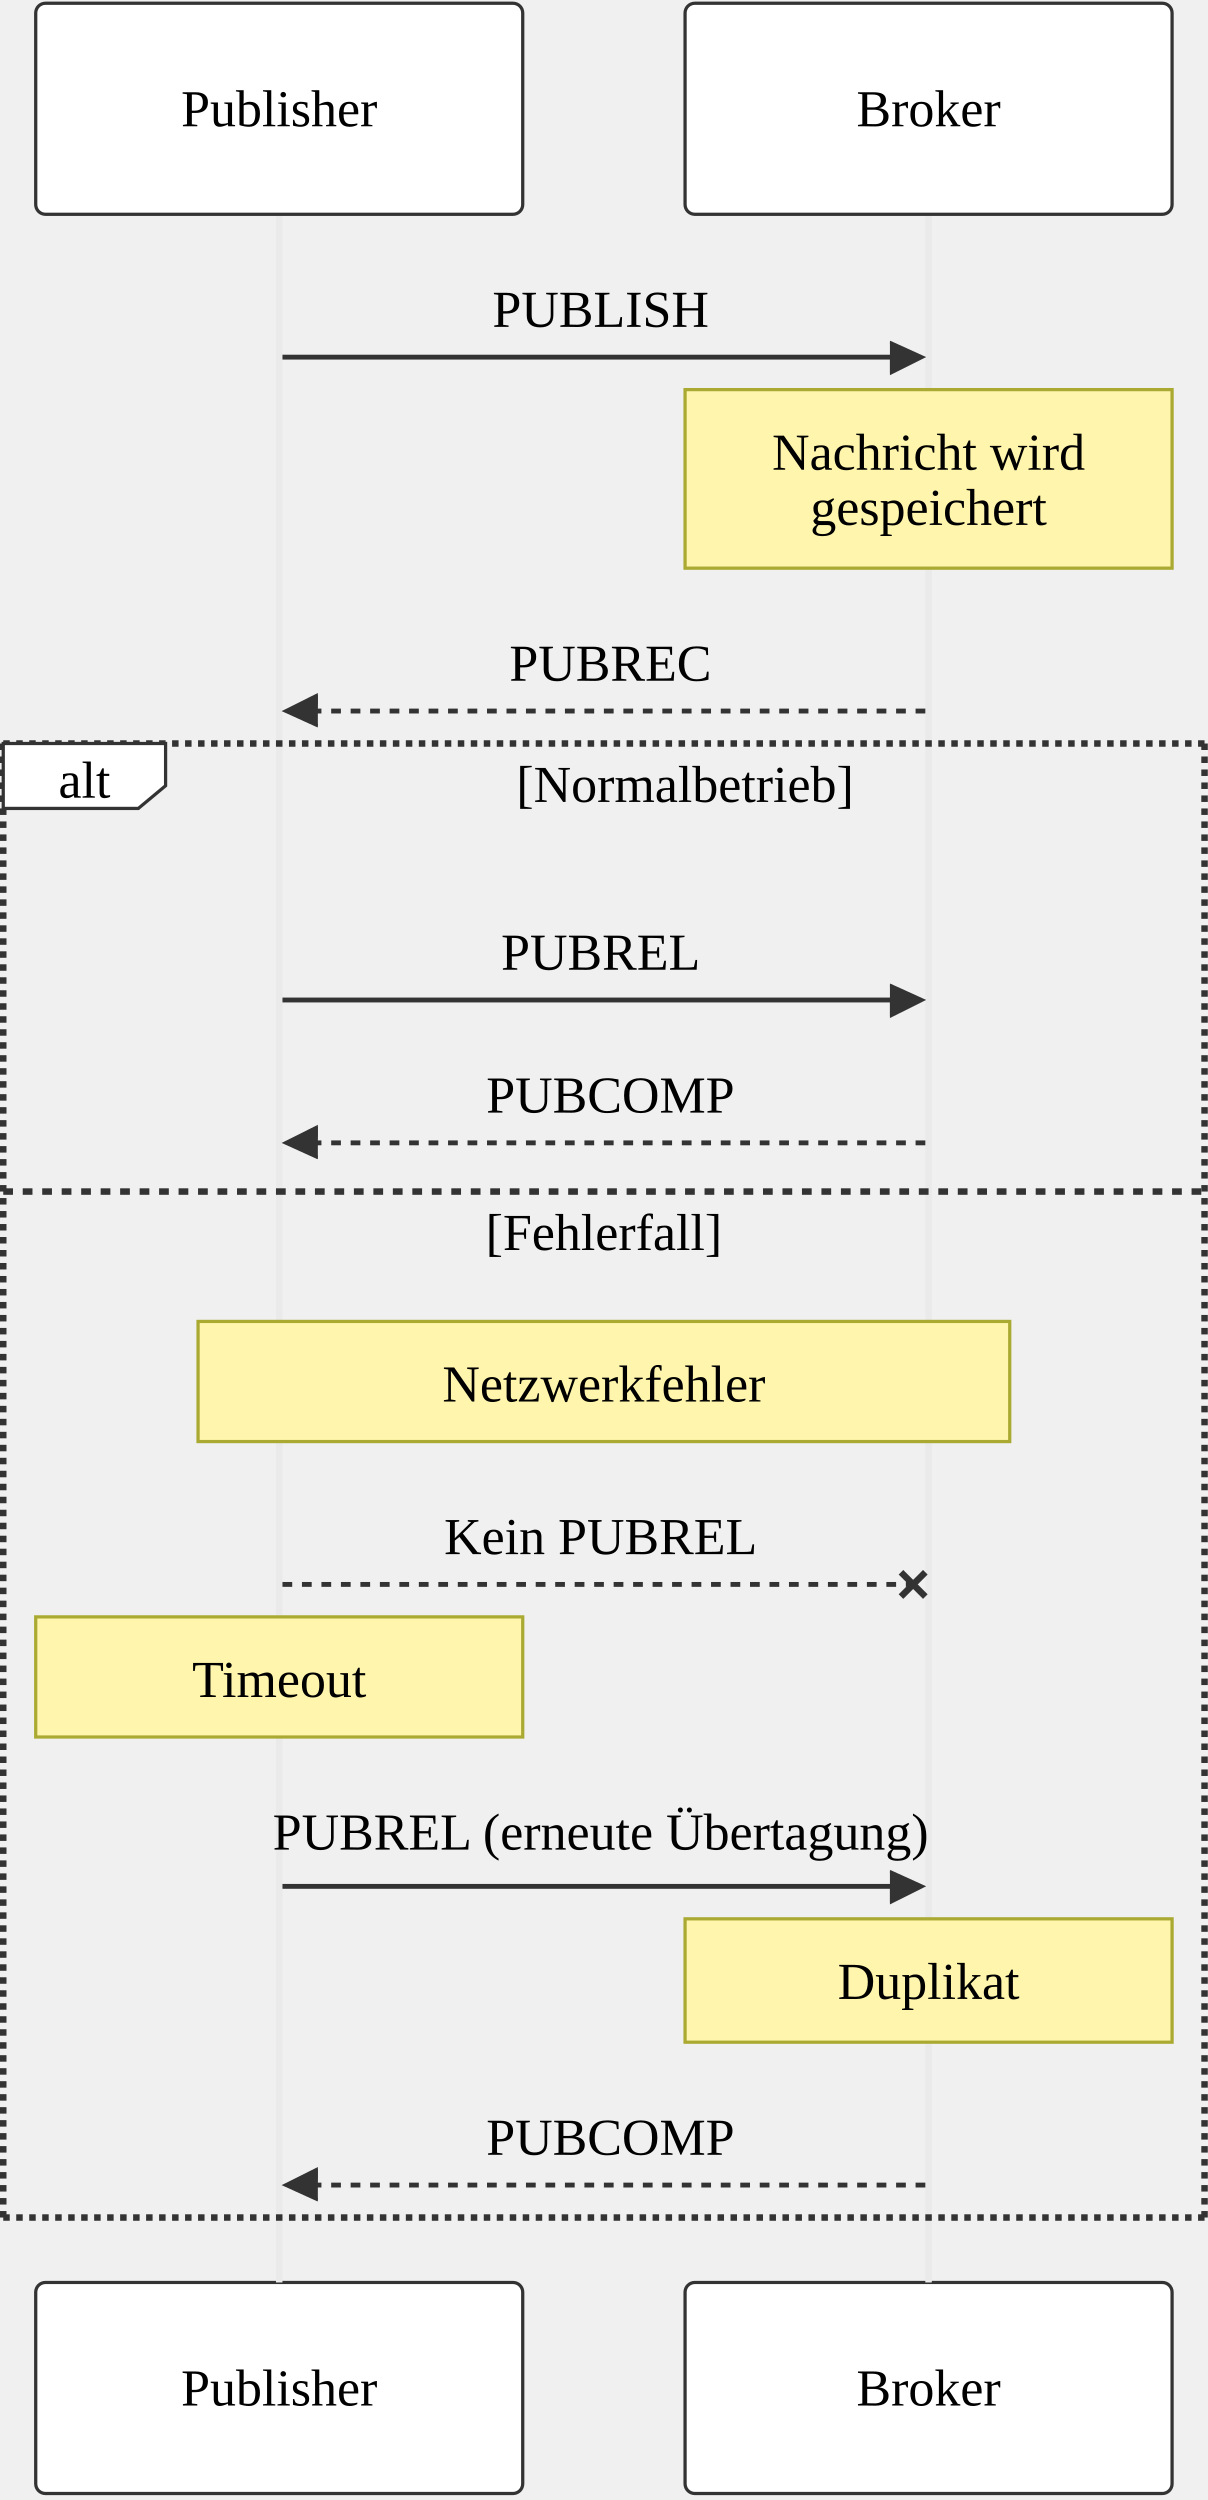
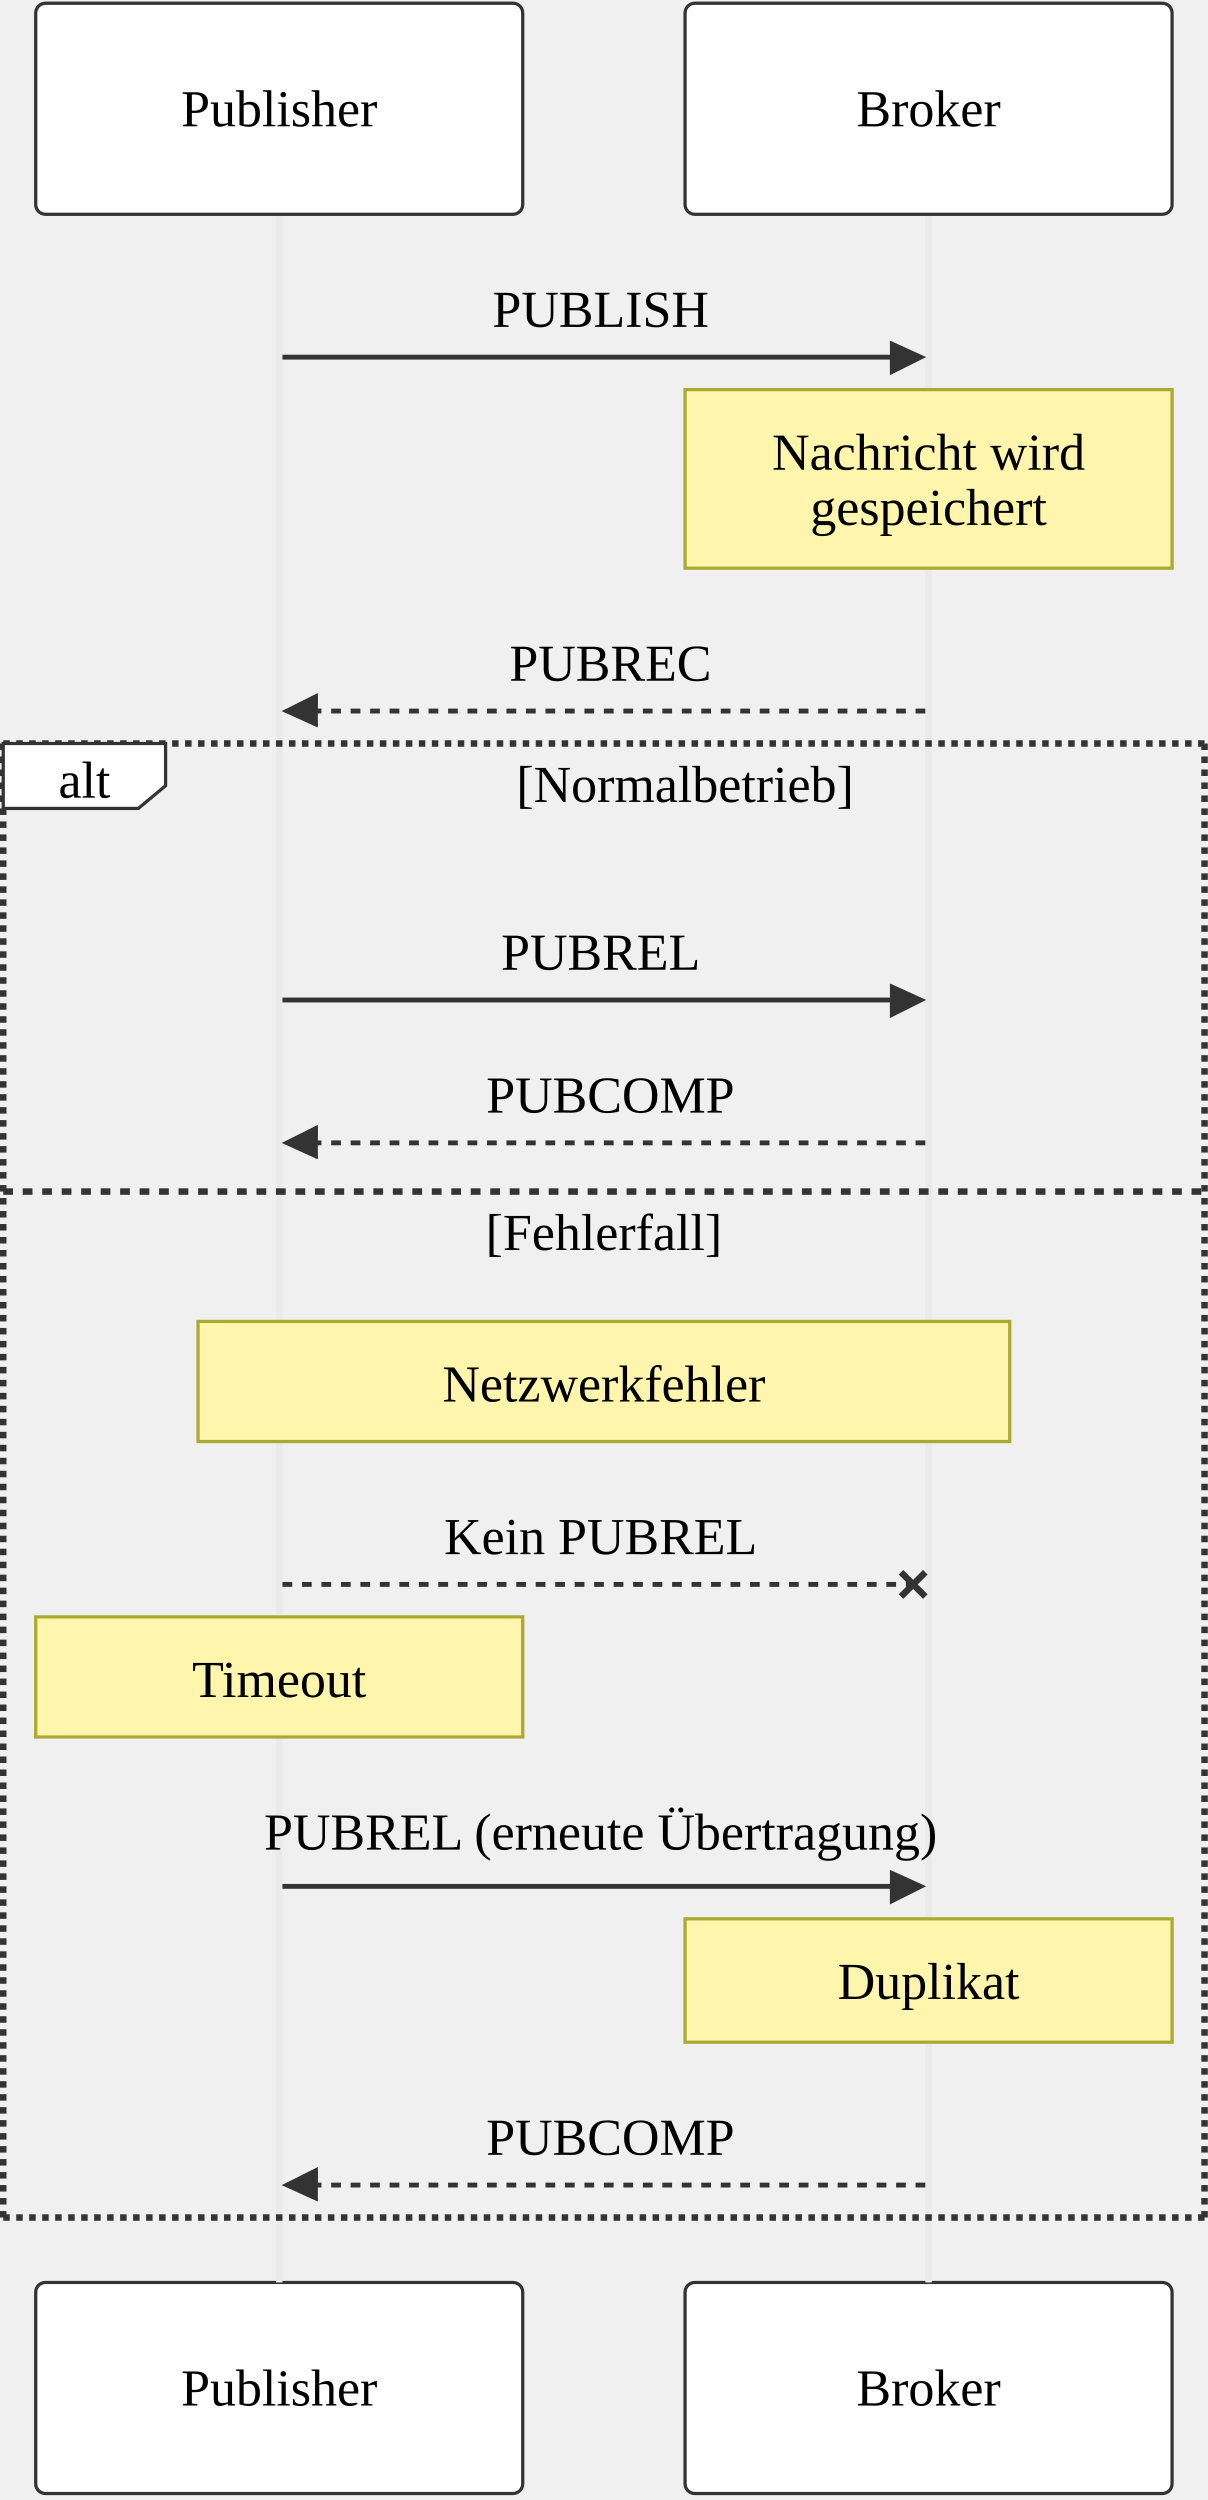
<svg xmlns="http://www.w3.org/2000/svg" id="my-svg" width="100%" style="max-width: 372px; background-color: white;" viewBox="-11 -1 372 770" role="graphics-document document" aria-roledescription="sequence">
  <g>
    <rect x="200" y="702" fill="#eaeaea" stroke="#666" width="150" height="65" name="Broker" rx="3" ry="3" class="actor actor-bottom" />
    <text x="275" y="734.5" dominant-baseline="central" alignment-baseline="central" class="actor actor-box" style="text-anchor: middle; font-size: 16px; font-weight: 400;">
      <tspan x="275" dy="0">Broker</tspan>
    </text>
  </g>
  <g>
    <rect x="0" y="702" fill="#eaeaea" stroke="#666" width="150" height="65" name="Client" rx="3" ry="3" class="actor actor-bottom" />
    <text x="75" y="734.5" dominant-baseline="central" alignment-baseline="central" class="actor actor-box" style="text-anchor: middle; font-size: 16px; font-weight: 400;">
      <tspan x="75" dy="0">Publisher</tspan>
    </text>
  </g>
  <g>
    <line id="actor1" x1="275" y1="65" x2="275" y2="702" class="actor-line 200" stroke-width="0.5px" stroke="#999" name="Broker" data-et="life-line" data-id="Broker" />
    <g id="root-1" data-et="participant" data-type="participant" data-id="Broker">
      <rect x="200" y="0" fill="#eaeaea" stroke="#666" width="150" height="65" name="Broker" rx="3" ry="3" class="actor actor-top" />
      <text x="275" y="32.5" dominant-baseline="central" alignment-baseline="central" class="actor actor-box" style="text-anchor: middle; font-size: 16px; font-weight: 400;">
        <tspan x="275" dy="0">Broker</tspan>
      </text>
    </g>
  </g>
  <g>
    <line id="actor0" x1="75" y1="65" x2="75" y2="702" class="actor-line 200" stroke-width="0.5px" stroke="#999" name="Client" data-et="life-line" data-id="Client" />
    <g id="root-0" data-et="participant" data-type="participant" data-id="Client">
      <rect x="0" y="0" fill="#eaeaea" stroke="#666" width="150" height="65" name="Client" rx="3" ry="3" class="actor actor-top" />
      <text x="75" y="32.5" dominant-baseline="central" alignment-baseline="central" class="actor actor-box" style="text-anchor: middle; font-size: 16px; font-weight: 400;">
        <tspan x="75" dy="0">Publisher</tspan>
      </text>
    </g>
  </g>
  <style>#my-svg{font-family:'Times New Roman',Times,serif;font-size:16px;fill:#333;}@keyframes edge-animation-frame{from{stroke-dashoffset:0;}}@keyframes dash{to{stroke-dashoffset:0;}}#my-svg .edge-animation-slow{stroke-dasharray:9,5!important;stroke-dashoffset:900;animation:dash 50s linear infinite;stroke-linecap:round;}#my-svg .edge-animation-fast{stroke-dasharray:9,5!important;stroke-dashoffset:900;animation:dash 20s linear infinite;stroke-linecap:round;}#my-svg .error-icon{fill:hsl(220.588, 100%, 98.333%);}#my-svg .error-text{fill:rgb(8.5, 5.75, 0);stroke:rgb(8.5, 5.75, 0);}#my-svg .edge-thickness-normal{stroke-width:1px;}#my-svg .edge-thickness-thick{stroke-width:3.5px;}#my-svg .edge-pattern-solid{stroke-dasharray:0;}#my-svg .edge-thickness-invisible{stroke-width:0;fill:none;}#my-svg .edge-pattern-dashed{stroke-dasharray:3;}#my-svg .edge-pattern-dotted{stroke-dasharray:2;}#my-svg .marker{fill:#0b0b0b;stroke:#0b0b0b;}#my-svg .marker.cross{stroke:#0b0b0b;}#my-svg svg{font-family:'Times New Roman',Times,serif;font-size:16px;}#my-svg p{margin:0;}#my-svg .actor{stroke:#333333;fill:#ffffff;stroke-width:1;}#my-svg rect.actor.outer-path[data-look="neo"]{filter:drop-shadow( 1px 2px 2px rgba(185,185,185,1));}#my-svg rect.note[data-look="neo"]{stroke:#aaaa33;fill:#fff5ad;filter:drop-shadow( 1px 2px 2px rgba(185,185,185,1));}#my-svg text.actor&gt;tspan{fill:#000000;stroke:none;}#my-svg .actor-line{stroke:#EAEAEA;}#my-svg .innerArc{stroke-width:1.5;stroke-dasharray:none;}#my-svg .messageLine0{stroke-width:1.5;stroke-dasharray:none;stroke:#333333;}#my-svg .messageLine1{stroke-width:1.5;stroke-dasharray:2,2;stroke:#333333;}#my-svg [id$="-arrowhead"] path{fill:#333333;stroke:#333333;}#my-svg .sequenceNumber{fill:#ffffff;}#my-svg [id$="-sequencenumber"]{fill:#333333;}#my-svg [id$="-crosshead"] path{fill:#333333;stroke:#333333;}#my-svg .messageText{fill:#000000;stroke:none;}#my-svg .labelBox{stroke:#333333;fill:#ffffff;filter:none;}#my-svg .labelText,#my-svg .labelText&gt;tspan{fill:#000000;stroke:none;}#my-svg .loopText,#my-svg .loopText&gt;tspan{fill:#000000;stroke:none;}#my-svg .sectionTitle,#my-svg .sectionTitle&gt;tspan{fill:#000000;stroke:none;}#my-svg .loopLine{stroke-width:2px;stroke-dasharray:2,2;stroke:#333333;fill:#333333;}#my-svg .note{stroke:#aaaa33;fill:#fff5ad;}#my-svg .noteText,#my-svg .noteText&gt;tspan{fill:#000000;stroke:none;font-weight:normal;}#my-svg .activation0{fill:#f4f4f4;stroke:#666666;}#my-svg .activation1{fill:#f4f4f4;stroke:#666666;}#my-svg .activation2{fill:#f4f4f4;stroke:#666666;}#my-svg .actorPopupMenu{position:absolute;}#my-svg .actorPopupMenuPanel{position:absolute;fill:#ffffff;box-shadow:0px 8px 16px 0px rgba(0,0,0,0.2);filter:drop-shadow(3px 5px 2px rgb(0 0 0 / 0.4));}#my-svg .actor-man circle,#my-svg line{fill:#ffffff;stroke-width:2px;}#my-svg g rect.rect{filter:drop-shadow( 1px 2px 2px rgba(185,185,185,1));stroke:hsl(40.588, 60%, 83.333%);}#my-svg .node .neo-node{stroke:hsl(40.588, 60%, 83.333%);}#my-svg [data-look="neo"].node rect,#my-svg [data-look="neo"].cluster rect,#my-svg [data-look="neo"].node polygon{stroke:url(#my-svg-gradient);filter:drop-shadow( 1px 2px 2px rgba(185,185,185,1));}#my-svg [data-look="neo"].swimlane.cluster rect{filter:none;}#my-svg [data-look="neo"].node path{stroke:url(#my-svg-gradient);stroke-width:1px;}#my-svg [data-look="neo"].node .outer-path{filter:drop-shadow( 1px 2px 2px rgba(185,185,185,1));}#my-svg [data-look="neo"].node .neo-line path{stroke:hsl(40.588, 60%, 83.333%);filter:none;}#my-svg [data-look="neo"].node circle{stroke:url(#my-svg-gradient);filter:drop-shadow( 1px 2px 2px rgba(185,185,185,1));}#my-svg [data-look="neo"].node circle .state-start{fill:#000000;}#my-svg [data-look="neo"].icon-shape .icon{fill:url(#my-svg-gradient);filter:drop-shadow( 1px 2px 2px rgba(185,185,185,1));}#my-svg [data-look="neo"].icon-shape .icon-neo path{stroke:url(#my-svg-gradient);filter:drop-shadow( 1px 2px 2px rgba(185,185,185,1));}#my-svg :root{--mermaid-font-family:"trebuchet ms",verdana,arial,sans-serif;}</style>
  <g />
  <defs>
    <symbol id="my-svg-computer" width="24" height="24">
      <path transform="scale(.5)" d="M2 2v13h20v-13h-20zm18 11h-16v-9h16v9zm-10.228 6l.466-1h3.524l.467 1h-4.457zm14.228 3h-24l2-6h2.104l-1.33 4h18.45l-1.297-4h2.073l2 6zm-5-10h-14v-7h14v7z" />
    </symbol>
  </defs>
  <defs>
    <symbol id="my-svg-database" fill-rule="evenodd" clip-rule="evenodd">
      <path transform="scale(.5)" d="M12.258.001l.256.004.255.005.253.008.251.01.249.012.247.015.246.016.242.019.241.02.239.023.236.024.233.027.231.028.229.031.225.032.223.034.22.036.217.038.214.04.211.041.208.043.205.045.201.046.198.048.194.05.191.051.187.053.183.054.18.056.175.057.172.059.168.06.163.061.16.063.155.064.15.066.074.033.073.033.071.034.07.034.069.035.068.035.067.035.066.035.064.036.064.036.062.036.06.036.06.037.058.037.058.037.055.038.055.038.053.038.052.038.051.039.05.039.048.039.047.039.045.04.044.04.043.04.041.04.04.041.039.041.037.041.036.041.034.041.033.042.032.042.03.042.029.042.027.042.026.043.024.043.023.043.021.043.02.043.018.044.017.043.015.044.013.044.012.044.011.045.009.044.007.045.006.045.004.045.002.045.001.045v17l-.001.045-.002.045-.004.045-.006.045-.007.045-.009.044-.011.045-.012.044-.013.044-.015.044-.017.043-.018.044-.02.043-.021.043-.023.043-.024.043-.026.043-.027.042-.029.042-.03.042-.032.042-.033.042-.034.041-.036.041-.037.041-.039.041-.04.041-.041.04-.043.04-.044.04-.045.04-.047.039-.048.039-.05.039-.051.039-.052.038-.053.038-.055.038-.055.038-.058.037-.058.037-.06.037-.06.036-.062.036-.064.036-.064.036-.066.035-.067.035-.068.035-.069.035-.07.034-.071.034-.073.033-.074.033-.15.066-.155.064-.16.063-.163.061-.168.06-.172.059-.175.057-.18.056-.183.054-.187.053-.191.051-.194.05-.198.048-.201.046-.205.045-.208.043-.211.041-.214.04-.217.038-.22.036-.223.034-.225.032-.229.031-.231.028-.233.027-.236.024-.239.023-.241.02-.242.019-.246.016-.247.015-.249.012-.251.01-.253.008-.255.005-.256.004-.258.001-.258-.001-.256-.004-.255-.005-.253-.008-.251-.01-.249-.012-.247-.015-.245-.016-.243-.019-.241-.02-.238-.023-.236-.024-.234-.027-.231-.028-.228-.031-.226-.032-.223-.034-.22-.036-.217-.038-.214-.04-.211-.041-.208-.043-.204-.045-.201-.046-.198-.048-.195-.05-.19-.051-.187-.053-.184-.054-.179-.056-.176-.057-.172-.059-.167-.06-.164-.061-.159-.063-.155-.064-.151-.066-.074-.033-.072-.033-.072-.034-.07-.034-.069-.035-.068-.035-.067-.035-.066-.035-.064-.036-.063-.036-.062-.036-.061-.036-.06-.037-.058-.037-.057-.037-.056-.038-.055-.038-.053-.038-.052-.038-.051-.039-.049-.039-.049-.039-.046-.039-.046-.04-.044-.04-.043-.04-.041-.04-.04-.041-.039-.041-.037-.041-.036-.041-.034-.041-.033-.042-.032-.042-.03-.042-.029-.042-.027-.042-.026-.043-.024-.043-.023-.043-.021-.043-.02-.043-.018-.044-.017-.043-.015-.044-.013-.044-.012-.044-.011-.045-.009-.044-.007-.045-.006-.045-.004-.045-.002-.045-.001-.045v-17l.001-.045.002-.045.004-.045.006-.045.007-.045.009-.044.011-.045.012-.044.013-.044.015-.044.017-.043.018-.044.02-.043.021-.043.023-.043.024-.043.026-.043.027-.042.029-.042.03-.042.032-.042.033-.042.034-.041.036-.041.037-.041.039-.041.04-.041.041-.04.043-.04.044-.04.046-.04.046-.039.049-.039.049-.039.051-.039.052-.038.053-.038.055-.038.056-.038.057-.037.058-.037.06-.037.061-.036.062-.036.063-.036.064-.036.066-.035.067-.035.068-.035.069-.035.07-.034.072-.034.072-.033.074-.033.151-.066.155-.064.159-.063.164-.061.167-.06.172-.059.176-.057.179-.056.184-.054.187-.053.19-.051.195-.05.198-.048.201-.046.204-.045.208-.043.211-.041.214-.04.217-.038.22-.036.223-.034.226-.032.228-.031.231-.028.234-.027.236-.024.238-.023.241-.02.243-.019.245-.016.247-.015.249-.012.251-.01.253-.008.255-.005.256-.004.258-.001.258.001zm-9.258 20.499v.01l.001.021.003.021.004.022.005.021.006.022.007.022.009.023.01.022.011.023.012.023.013.023.015.023.016.024.017.023.018.024.019.024.021.024.022.025.023.024.024.025.052.049.056.05.061.051.066.051.07.051.075.051.079.052.084.052.088.052.092.052.097.052.102.051.105.052.11.052.114.051.119.051.123.051.127.05.131.05.135.05.139.048.144.049.147.047.152.047.155.047.16.045.163.045.167.043.171.043.176.041.178.041.183.039.187.039.19.037.194.035.197.035.202.033.204.031.209.03.212.029.216.027.219.025.222.024.226.021.23.02.233.018.236.016.24.015.243.012.246.01.249.008.253.005.256.004.259.001.26-.001.257-.004.254-.005.25-.008.247-.011.244-.012.241-.014.237-.016.233-.018.231-.021.226-.021.224-.024.22-.026.216-.027.212-.028.21-.031.205-.031.202-.034.198-.034.194-.036.191-.037.187-.039.183-.04.179-.04.175-.042.172-.043.168-.044.163-.045.16-.046.155-.046.152-.047.148-.048.143-.049.139-.049.136-.05.131-.05.126-.05.123-.051.118-.052.114-.051.11-.052.106-.052.101-.052.096-.052.092-.052.088-.053.083-.051.079-.052.074-.052.07-.051.065-.051.06-.051.056-.05.051-.05.023-.024.023-.025.021-.024.02-.024.019-.024.018-.024.017-.024.015-.023.014-.024.013-.023.012-.023.01-.023.01-.022.008-.022.006-.022.006-.022.004-.022.004-.021.001-.021.001-.021v-4.127l-.077.055-.08.053-.083.054-.085.053-.087.052-.09.052-.093.051-.095.05-.097.05-.1.049-.102.049-.105.048-.106.047-.109.047-.111.046-.114.045-.115.045-.118.044-.12.043-.122.042-.124.042-.126.041-.128.04-.13.04-.132.038-.134.038-.135.037-.138.037-.139.035-.142.035-.143.034-.144.033-.147.032-.148.031-.15.03-.151.03-.153.029-.154.027-.156.027-.158.026-.159.025-.161.024-.162.023-.163.022-.165.021-.166.02-.167.019-.169.018-.169.017-.171.016-.173.015-.173.014-.175.013-.175.012-.177.011-.178.01-.179.008-.179.008-.181.006-.182.005-.182.004-.184.003-.184.002h-.37l-.184-.002-.184-.003-.182-.004-.182-.005-.181-.006-.179-.008-.179-.008-.178-.01-.176-.011-.176-.012-.175-.013-.173-.014-.172-.015-.171-.016-.17-.017-.169-.018-.167-.019-.166-.02-.165-.021-.163-.022-.162-.023-.161-.024-.159-.025-.157-.026-.156-.027-.155-.027-.153-.029-.151-.03-.15-.03-.148-.031-.146-.032-.145-.033-.143-.034-.141-.035-.14-.035-.137-.037-.136-.037-.134-.038-.132-.038-.13-.04-.128-.04-.126-.041-.124-.042-.122-.042-.12-.044-.117-.043-.116-.045-.113-.045-.112-.046-.109-.047-.106-.047-.105-.048-.102-.049-.1-.049-.097-.05-.095-.05-.093-.052-.09-.051-.087-.052-.085-.053-.083-.054-.08-.054-.077-.054v4.127zm0-5.654v.011l.001.021.003.021.004.021.005.022.006.022.007.022.009.022.01.022.011.023.012.023.013.023.015.024.016.023.017.024.018.024.019.024.021.024.022.024.023.025.024.024.052.05.056.05.061.05.066.051.07.051.075.052.079.051.084.052.088.052.092.052.097.052.102.052.105.052.11.051.114.051.119.052.123.05.127.051.131.05.135.049.139.049.144.048.147.048.152.047.155.046.16.045.163.045.167.044.171.042.176.042.178.04.183.04.187.038.19.037.194.036.197.034.202.033.204.032.209.03.212.028.216.027.219.025.222.024.226.022.23.02.233.018.236.016.24.014.243.012.246.01.249.008.253.006.256.003.259.001.26-.001.257-.003.254-.006.25-.008.247-.01.244-.012.241-.015.237-.016.233-.018.231-.02.226-.022.224-.024.22-.025.216-.027.212-.029.21-.03.205-.032.202-.033.198-.035.194-.036.191-.037.187-.039.183-.039.179-.041.175-.042.172-.043.168-.044.163-.045.16-.045.155-.047.152-.047.148-.048.143-.048.139-.05.136-.049.131-.05.126-.051.123-.051.118-.051.114-.052.11-.052.106-.052.101-.052.096-.052.092-.052.088-.052.083-.052.079-.052.074-.051.07-.052.065-.051.06-.05.056-.051.051-.049.023-.025.023-.024.021-.025.02-.024.019-.024.018-.024.017-.024.015-.023.014-.023.013-.024.012-.022.01-.023.01-.023.008-.022.006-.022.006-.022.004-.021.004-.022.001-.021.001-.021v-4.139l-.077.054-.08.054-.083.054-.085.052-.087.053-.09.051-.093.051-.095.051-.097.05-.1.049-.102.049-.105.048-.106.047-.109.047-.111.046-.114.045-.115.044-.118.044-.12.044-.122.042-.124.042-.126.041-.128.04-.13.039-.132.039-.134.038-.135.037-.138.036-.139.036-.142.035-.143.033-.144.033-.147.033-.148.031-.15.03-.151.03-.153.028-.154.028-.156.027-.158.026-.159.025-.161.024-.162.023-.163.022-.165.021-.166.02-.167.019-.169.018-.169.017-.171.016-.173.015-.173.014-.175.013-.175.012-.177.011-.178.009-.179.009-.179.007-.181.007-.182.005-.182.004-.184.003-.184.002h-.37l-.184-.002-.184-.003-.182-.004-.182-.005-.181-.007-.179-.007-.179-.009-.178-.009-.176-.011-.176-.012-.175-.013-.173-.014-.172-.015-.171-.016-.17-.017-.169-.018-.167-.019-.166-.02-.165-.021-.163-.022-.162-.023-.161-.024-.159-.025-.157-.026-.156-.027-.155-.028-.153-.028-.151-.03-.15-.03-.148-.031-.146-.033-.145-.033-.143-.033-.141-.035-.14-.036-.137-.036-.136-.037-.134-.038-.132-.039-.13-.039-.128-.04-.126-.041-.124-.042-.122-.043-.12-.043-.117-.044-.116-.044-.113-.046-.112-.046-.109-.046-.106-.047-.105-.048-.102-.049-.1-.049-.097-.05-.095-.051-.093-.051-.09-.051-.087-.053-.085-.052-.083-.054-.08-.054-.077-.054v4.139zm0-5.666v.011l.001.02.003.022.004.021.005.022.006.021.007.022.009.023.01.022.011.023.012.023.013.023.015.023.016.024.017.024.018.023.019.024.021.025.022.024.023.024.024.025.052.05.056.05.061.05.066.051.07.051.075.052.079.051.084.052.088.052.092.052.097.052.102.052.105.051.11.052.114.051.119.051.123.051.127.05.131.05.135.05.139.049.144.048.147.048.152.047.155.046.16.045.163.045.167.043.171.043.176.042.178.04.183.04.187.038.19.037.194.036.197.034.202.033.204.032.209.03.212.028.216.027.219.025.222.024.226.021.23.02.233.018.236.017.24.014.243.012.246.01.249.008.253.006.256.003.259.001.26-.001.257-.003.254-.006.25-.008.247-.01.244-.013.241-.014.237-.016.233-.018.231-.02.226-.022.224-.024.22-.025.216-.027.212-.029.21-.03.205-.032.202-.033.198-.035.194-.036.191-.037.187-.039.183-.039.179-.041.175-.042.172-.043.168-.044.163-.045.16-.045.155-.047.152-.047.148-.048.143-.049.139-.049.136-.049.131-.051.126-.05.123-.051.118-.052.114-.051.11-.052.106-.052.101-.052.096-.052.092-.052.088-.052.083-.052.079-.052.074-.052.07-.051.065-.051.06-.051.056-.05.051-.049.023-.025.023-.025.021-.024.02-.024.019-.024.018-.024.017-.024.015-.023.014-.024.013-.023.012-.023.01-.022.01-.023.008-.022.006-.022.006-.022.004-.022.004-.021.001-.021.001-.021v-4.153l-.077.054-.08.054-.083.053-.085.053-.087.053-.09.051-.093.051-.095.051-.097.05-.1.049-.102.048-.105.048-.106.048-.109.046-.111.046-.114.046-.115.044-.118.044-.12.043-.122.043-.124.042-.126.041-.128.04-.13.039-.132.039-.134.038-.135.037-.138.036-.139.036-.142.034-.143.034-.144.033-.147.032-.148.032-.15.03-.151.03-.153.028-.154.028-.156.027-.158.026-.159.024-.161.024-.162.023-.163.023-.165.021-.166.02-.167.019-.169.018-.169.017-.171.016-.173.015-.173.014-.175.013-.175.012-.177.01-.178.01-.179.009-.179.007-.181.006-.182.006-.182.004-.184.003-.184.001-.185.001-.185-.001-.184-.001-.184-.003-.182-.004-.182-.006-.181-.006-.179-.007-.179-.009-.178-.01-.176-.01-.176-.012-.175-.013-.173-.014-.172-.015-.171-.016-.17-.017-.169-.018-.167-.019-.166-.02-.165-.021-.163-.023-.162-.023-.161-.024-.159-.024-.157-.026-.156-.027-.155-.028-.153-.028-.151-.03-.15-.03-.148-.032-.146-.032-.145-.033-.143-.034-.141-.034-.14-.036-.137-.036-.136-.037-.134-.038-.132-.039-.13-.039-.128-.041-.126-.041-.124-.041-.122-.043-.12-.043-.117-.044-.116-.044-.113-.046-.112-.046-.109-.046-.106-.048-.105-.048-.102-.048-.1-.05-.097-.049-.095-.051-.093-.051-.09-.052-.087-.052-.085-.053-.083-.053-.08-.054-.077-.054v4.153zm8.74-8.179l-.257.004-.254.005-.25.008-.247.011-.244.012-.241.014-.237.016-.233.018-.231.021-.226.022-.224.023-.22.026-.216.027-.212.028-.21.031-.205.032-.202.033-.198.034-.194.036-.191.038-.187.038-.183.04-.179.041-.175.042-.172.043-.168.043-.163.045-.16.046-.155.046-.152.048-.148.048-.143.048-.139.049-.136.05-.131.05-.126.051-.123.051-.118.051-.114.052-.11.052-.106.052-.101.052-.096.052-.092.052-.088.052-.083.052-.079.052-.074.051-.07.052-.065.051-.06.05-.056.05-.051.05-.023.025-.023.024-.021.024-.02.025-.019.024-.018.024-.017.023-.015.024-.014.023-.013.023-.012.023-.01.023-.01.022-.008.022-.006.023-.006.021-.004.022-.004.021-.001.021-.001.021.001.021.001.021.004.021.004.022.006.021.006.023.008.022.01.022.01.023.012.023.013.023.014.023.015.024.017.023.018.024.019.024.02.025.021.024.023.024.023.025.051.05.056.05.06.05.065.051.07.052.074.051.079.052.083.052.088.052.092.052.096.052.101.052.106.052.11.052.114.052.118.051.123.051.126.051.131.05.136.05.139.049.143.048.148.048.152.048.155.046.16.046.163.045.168.043.172.043.175.042.179.041.183.04.187.038.191.038.194.036.198.034.202.033.205.032.21.031.212.028.216.027.22.026.224.023.226.022.231.021.233.018.237.016.241.014.244.012.247.011.25.008.254.005.257.004.26.001.26-.001.257-.004.254-.005.25-.008.247-.011.244-.012.241-.014.237-.016.233-.018.231-.021.226-.022.224-.023.22-.026.216-.027.212-.028.21-.031.205-.032.202-.033.198-.034.194-.036.191-.038.187-.038.183-.04.179-.041.175-.042.172-.043.168-.043.163-.045.16-.046.155-.046.152-.048.148-.048.143-.048.139-.049.136-.05.131-.05.126-.051.123-.051.118-.051.114-.052.11-.052.106-.052.101-.052.096-.052.092-.052.088-.052.083-.052.079-.052.074-.051.07-.052.065-.051.06-.05.056-.05.051-.05.023-.025.023-.024.021-.024.02-.025.019-.024.018-.024.017-.023.015-.024.014-.023.013-.023.012-.023.01-.023.01-.022.008-.022.006-.023.006-.021.004-.022.004-.021.001-.021.001-.021-.001-.021-.001-.021-.004-.021-.004-.022-.006-.021-.006-.023-.008-.022-.01-.022-.01-.023-.012-.023-.013-.023-.014-.023-.015-.024-.017-.023-.018-.024-.019-.024-.02-.025-.021-.024-.023-.024-.023-.025-.051-.05-.056-.05-.06-.05-.065-.051-.07-.052-.074-.051-.079-.052-.083-.052-.088-.052-.092-.052-.096-.052-.101-.052-.106-.052-.11-.052-.114-.052-.118-.051-.123-.051-.126-.051-.131-.05-.136-.05-.139-.049-.143-.048-.148-.048-.152-.048-.155-.046-.16-.046-.163-.045-.168-.043-.172-.043-.175-.042-.179-.041-.183-.04-.187-.038-.191-.038-.194-.036-.198-.034-.202-.033-.205-.032-.21-.031-.212-.028-.216-.027-.22-.026-.224-.023-.226-.022-.231-.021-.233-.018-.237-.016-.241-.014-.244-.012-.247-.011-.25-.008-.254-.005-.257-.004-.26-.001-.26.001z" />
    </symbol>
  </defs>
  <defs>
    <symbol id="my-svg-clock" width="24" height="24">
      <path transform="scale(.5)" d="M12 2c5.514 0 10 4.486 10 10s-4.486 10-10 10-10-4.486-10-10 4.486-10 10-10zm0-2c-6.627 0-12 5.373-12 12s5.373 12 12 12 12-5.373 12-12-5.373-12-12-12zm5.848 12.459c.202.038.202.333.001.372-1.907.361-6.045 1.111-6.547 1.111-.719 0-1.301-.582-1.301-1.301 0-.512.77-5.447 1.125-7.445.034-.192.312-.181.343.014l.985 6.238 5.394 1.011z" />
    </symbol>
  </defs>
  <defs>
    <marker id="my-svg-arrowhead" refX="7.9" refY="5" markerUnits="userSpaceOnUse" markerWidth="12" markerHeight="12" orient="auto-start-reverse">
      <path d="M -1 0 L 10 5 L 0 10 z" />
    </marker>
  </defs>
  <defs>
    <marker id="my-svg-crosshead" markerWidth="15" markerHeight="8" orient="auto" refX="4" refY="4.5">
      <path fill="none" stroke="#000000" stroke-width="1pt" d="M 1,2 L 6,7 M 6,2 L 1,7" style="stroke-dasharray: 0, 0;" />
    </marker>
  </defs>
  <defs>
    <marker id="my-svg-filled-head" refX="15.5" refY="7" markerWidth="20" markerHeight="28" orient="auto">
      <path d="M 18,7 L9,13 L14,7 L9,1 Z" />
    </marker>
  </defs>
  <defs>
    <marker id="my-svg-sequencenumber" refX="15" refY="15" markerWidth="60" markerHeight="40" orient="auto">
      <circle cx="15" cy="15" r="6" />
    </marker>
  </defs>
  <defs>
    <marker id="my-svg-solidTopArrowHead" refX="7.9" refY="7.25" markerUnits="userSpaceOnUse" markerWidth="12" markerHeight="12" orient="auto-start-reverse">
      <path d="M 0 0 L 10 8 L 0 8 z" />
    </marker>
  </defs>
  <defs>
    <marker id="my-svg-solidBottomArrowHead" refX="7.9" refY="0.75" markerUnits="userSpaceOnUse" markerWidth="12" markerHeight="12" orient="auto-start-reverse">
      <path d="M 0 0 L 10 0 L 0 8 z" />
    </marker>
  </defs>
  <defs>
    <marker id="my-svg-stickTopArrowHead" refX="7.5" refY="7" markerUnits="userSpaceOnUse" markerWidth="12" markerHeight="12" orient="auto-start-reverse">
      <path d="M 0 0 L 7 7" stroke="black" stroke-width="1.5" fill="none" />
    </marker>
  </defs>
  <defs>
    <marker id="my-svg-stickBottomArrowHead" refX="7.5" refY="0" markerUnits="userSpaceOnUse" markerWidth="12" markerHeight="12" orient="auto-start-reverse">
      <path d="M 0 7 L 7 0" stroke="black" stroke-width="1.5" fill="none" />
    </marker>
  </defs>
  <g data-et="note" data-id="i1">
    <rect x="200" y="119" fill="#EDF2AE" stroke="#666" width="150" height="55" class="note" />
    <text x="275" y="124" text-anchor="middle" dominant-baseline="middle" alignment-baseline="middle" class="noteText" dy="1em" style="font-size: 16px; font-weight: 400;">
      <tspan x="275">Nachricht wird</tspan>
    </text>
    <text x="275" y="141" text-anchor="middle" dominant-baseline="middle" alignment-baseline="middle" class="noteText" dy="1em" style="font-size: 16px; font-weight: 400;">
      <tspan x="275">gespeichert</tspan>
    </text>
  </g>
  <g data-et="note" data-id="i7">
    <rect x="50" y="406" fill="#EDF2AE" stroke="#666" width="250" height="37" class="note" />
    <text x="175" y="411" text-anchor="middle" dominant-baseline="middle" alignment-baseline="middle" class="noteText" dy="1em" style="font-size: 16px; font-weight: 400;">
      <tspan x="175">Netzwerkfehler</tspan>
    </text>
  </g>
  <g data-et="note" data-id="i9">
    <rect x="0" y="497" fill="#EDF2AE" stroke="#666" width="150" height="37" class="note" />
    <text x="75" y="502" text-anchor="middle" dominant-baseline="middle" alignment-baseline="middle" class="noteText" dy="1em" style="font-size: 16px; font-weight: 400;">
      <tspan x="75">Timeout</tspan>
    </text>
  </g>
  <g data-et="note" data-id="i11">
    <rect x="200" y="590" fill="#EDF2AE" stroke="#666" width="150" height="38" class="note" />
    <text x="275" y="595" text-anchor="middle" dominant-baseline="middle" alignment-baseline="middle" class="noteText" dy="1em" style="font-size: 16px; font-weight: 400;">
      <tspan x="275">Duplikat</tspan>
    </text>
  </g>
  <g data-et="control-structure" data-id="i13">
    <line x1="-10" y1="228" x2="360" y2="228" class="loopLine" />
    <line x1="360" y1="228" x2="360" y2="682" class="loopLine" />
    <line x1="-10" y1="682" x2="360" y2="682" class="loopLine" />
    <line x1="-10" y1="228" x2="-10" y2="682" class="loopLine" />
    <line x1="-10" y1="366" x2="360" y2="366" class="loopLine" style="stroke-dasharray: 3, 3;" />
    <polygon points="-10,228 40,228 40,241 31.6,248 -10,248" class="labelBox" />
    <text x="15" y="241" text-anchor="middle" dominant-baseline="middle" alignment-baseline="middle" class="labelText" style="font-size: 16px; font-weight: 400;">alt</text>
    <text x="200" y="246" text-anchor="middle" class="loopText" style="font-size: 16px; font-weight: 400;">
      <tspan x="200">[Normalbetrieb]</tspan>
    </text>
    <text x="175" y="384" text-anchor="middle" class="sectionTitle" style="font-size: 16px; font-weight: 400;">[Fehlerfall]</text>
  </g>
  <text x="174" y="80" text-anchor="middle" dominant-baseline="middle" alignment-baseline="middle" class="messageText" dy="1em" style="font-size: 16px; font-weight: 400;">PUBLISH</text>
  <line x1="76" y1="109" x2="271" y2="109" class="messageLine0" data-et="message" data-id="i0" data-from="Client" data-to="Broker" stroke-width="2" stroke="none" marker-end="url(#my-svg-arrowhead)" style="fill: none;" />
  <text x="177" y="189" text-anchor="middle" dominant-baseline="middle" alignment-baseline="middle" class="messageText" dy="1em" style="font-size: 16px; font-weight: 400;">PUBREC</text>
  <line x1="274" y1="218" x2="79" y2="218" class="messageLine1" data-et="message" data-id="i2" data-from="Broker" data-to="Client" stroke-width="2" stroke="none" marker-end="url(#my-svg-arrowhead)" style="stroke-dasharray: 3, 3; fill: none;" />
  <text x="174" y="278" text-anchor="middle" dominant-baseline="middle" alignment-baseline="middle" class="messageText" dy="1em" style="font-size: 16px; font-weight: 400;">PUBREL</text>
  <line x1="76" y1="307" x2="271" y2="307" class="messageLine0" data-et="message" data-id="i4" data-from="Client" data-to="Broker" stroke-width="2" stroke="none" marker-end="url(#my-svg-arrowhead)" style="fill: none;" />
  <text x="177" y="322" text-anchor="middle" dominant-baseline="middle" alignment-baseline="middle" class="messageText" dy="1em" style="font-size: 16px; font-weight: 400;">PUBCOMP</text>
  <line x1="274" y1="351" x2="79" y2="351" class="messageLine1" data-et="message" data-id="i5" data-from="Broker" data-to="Client" stroke-width="2" stroke="none" marker-end="url(#my-svg-arrowhead)" style="stroke-dasharray: 3, 3; fill: none;" />
  <text x="174" y="458" text-anchor="middle" dominant-baseline="middle" alignment-baseline="middle" class="messageText" dy="1em" style="font-size: 16px; font-weight: 400;">Kein PUBREL</text>
  <line x1="76" y1="487" x2="271" y2="487" class="messageLine1" data-et="message" data-id="i8" data-from="Client" data-to="Broker" stroke-width="2" stroke="none" marker-end="url(#my-svg-crosshead)" style="stroke-dasharray: 3, 3; fill: none;" />
-   <text x="174" y="549" text-anchor="middle" dominant-baseline="middle" alignment-baseline="middle" class="messageText" dy="1em" style="font-size: 16px; font-weight: 400;">PUBREL (erneute Übertagung)</text>
+   <text x="174" y="549" text-anchor="middle" dominant-baseline="middle" alignment-baseline="middle" class="messageText" dy="1em" style="font-size: 16px; font-weight: 400;">PUBREL (erneute Übertragung)</text>
  <line x1="76" y1="580" x2="271" y2="580" class="messageLine0" data-et="message" data-id="i10" data-from="Client" data-to="Broker" stroke-width="2" stroke="none" marker-end="url(#my-svg-arrowhead)" style="fill: none;" />
  <text x="177" y="643" text-anchor="middle" dominant-baseline="middle" alignment-baseline="middle" class="messageText" dy="1em" style="font-size: 16px; font-weight: 400;">PUBCOMP</text>
  <line x1="274" y1="672" x2="79" y2="672" class="messageLine1" data-et="message" data-id="i12" data-from="Broker" data-to="Client" stroke-width="2" stroke="none" marker-end="url(#my-svg-arrowhead)" style="stroke-dasharray: 3, 3; fill: none;" />
</svg>
